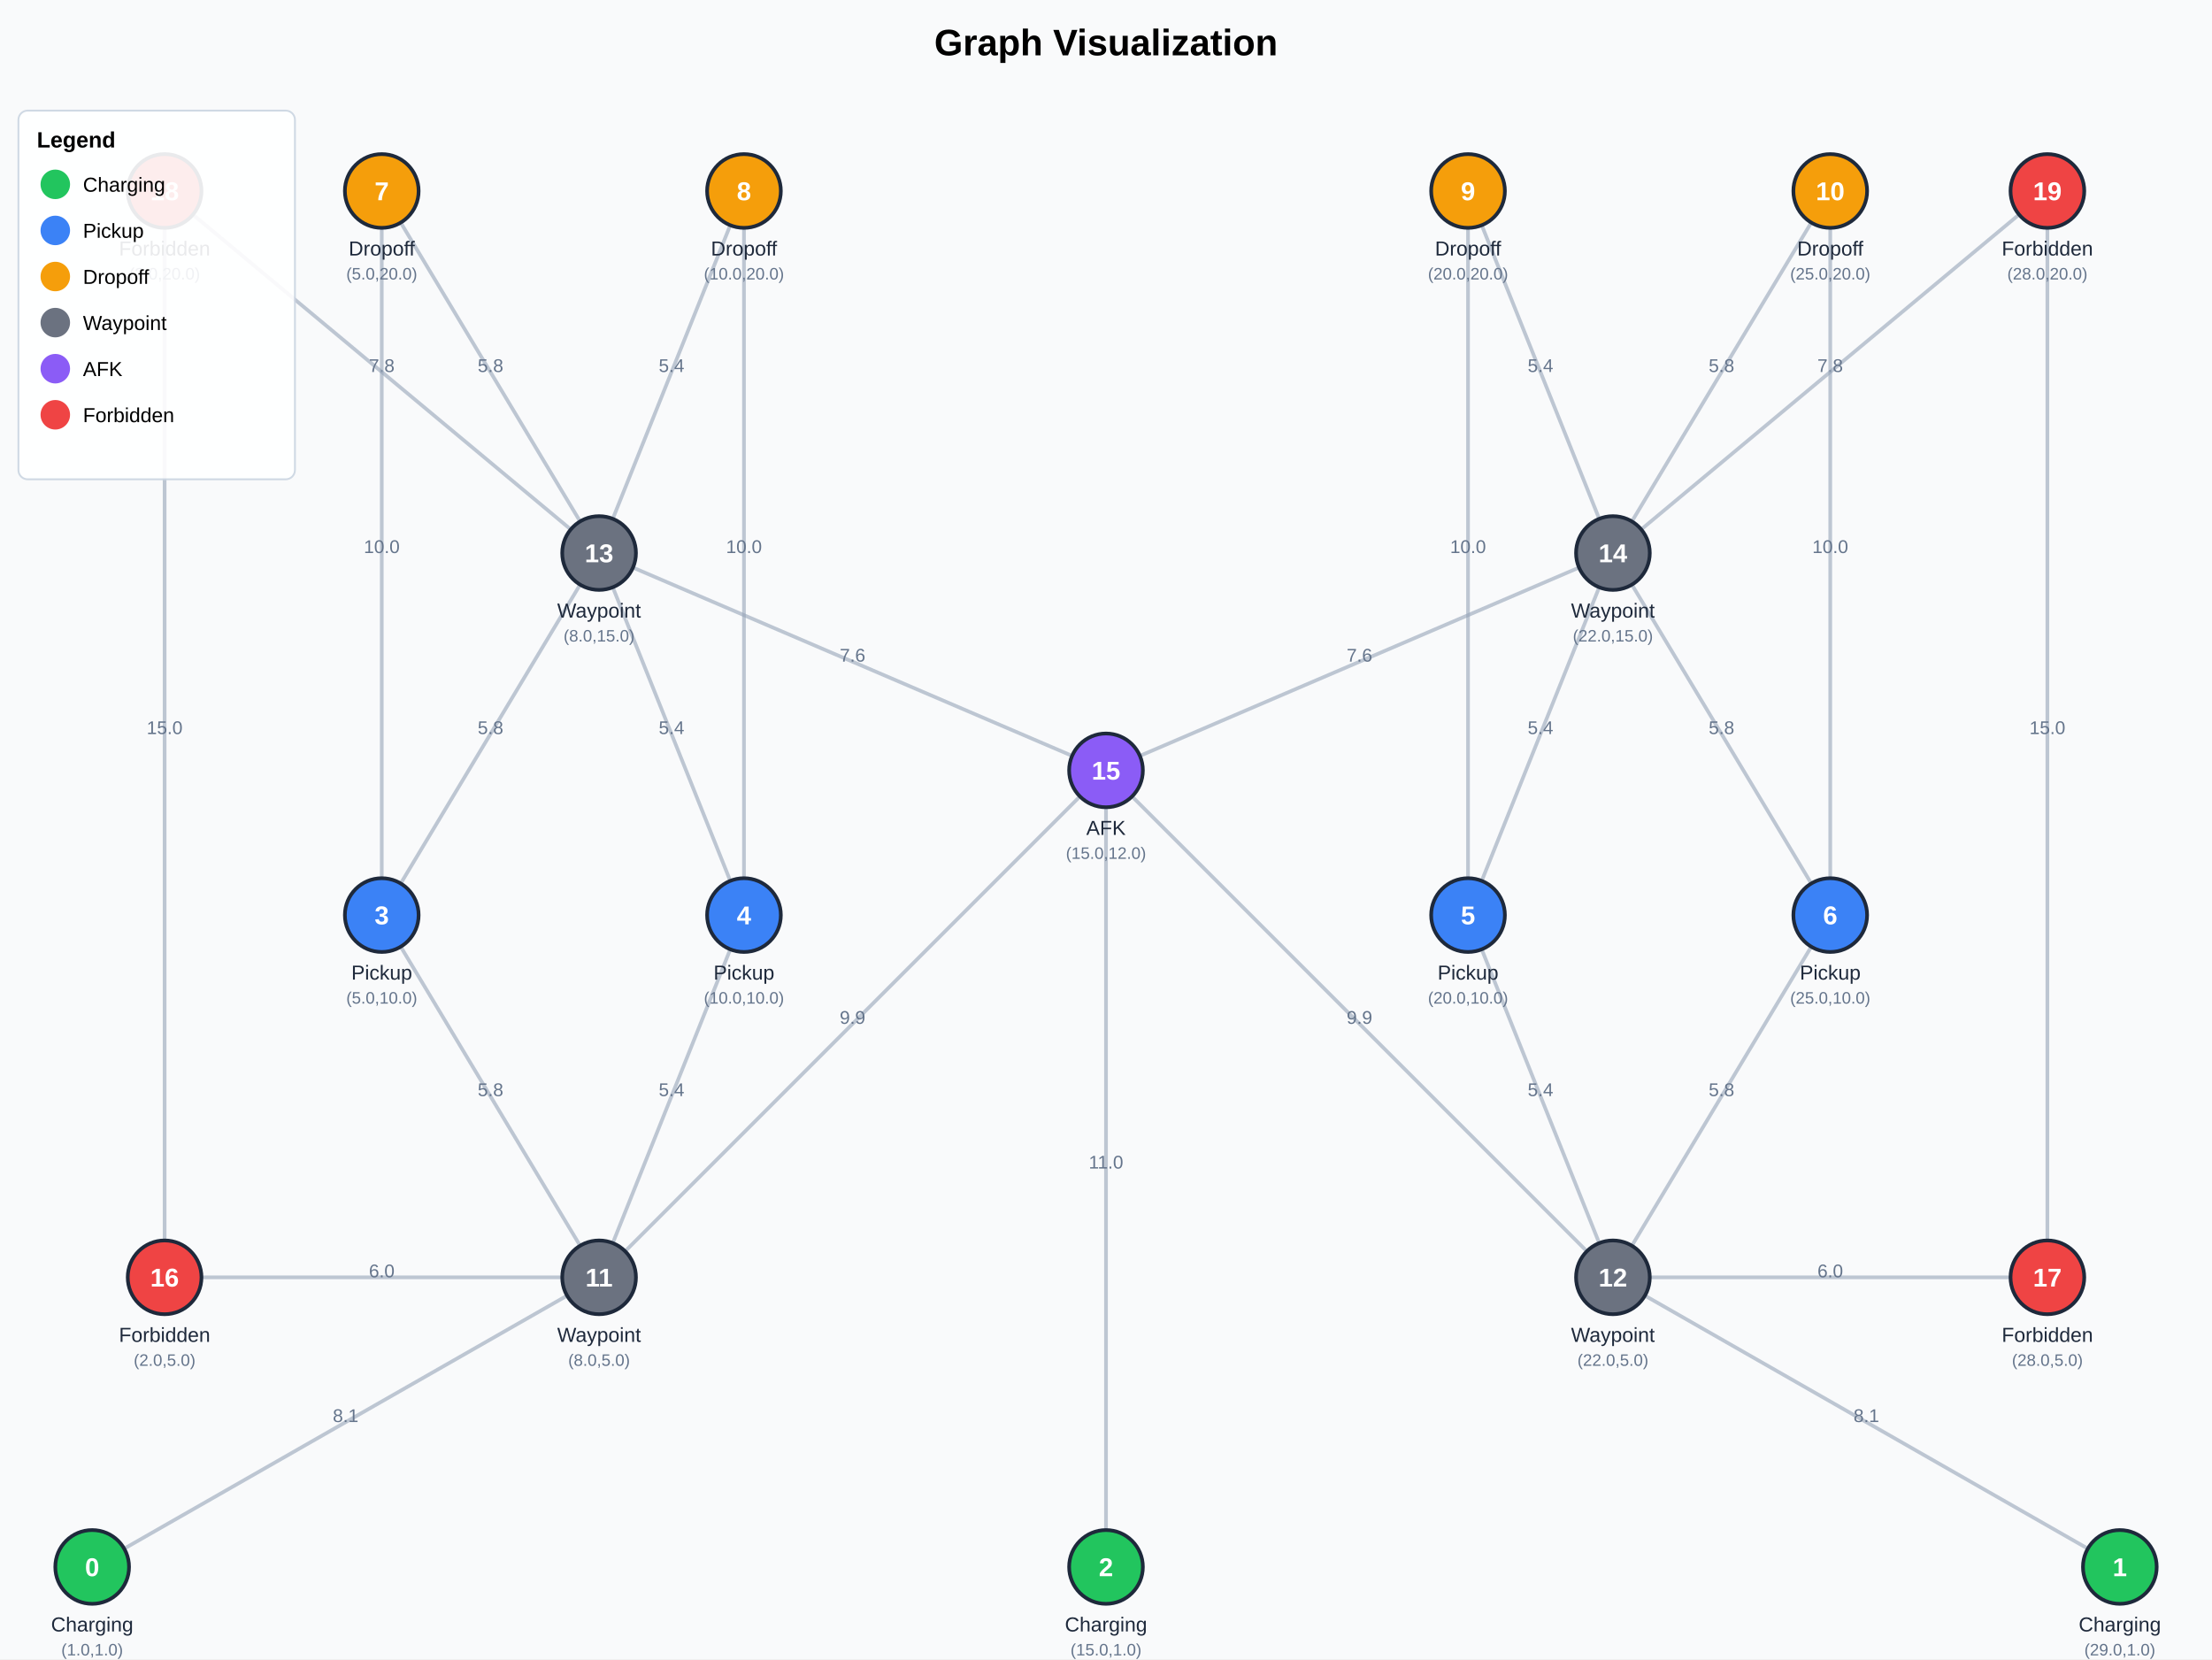
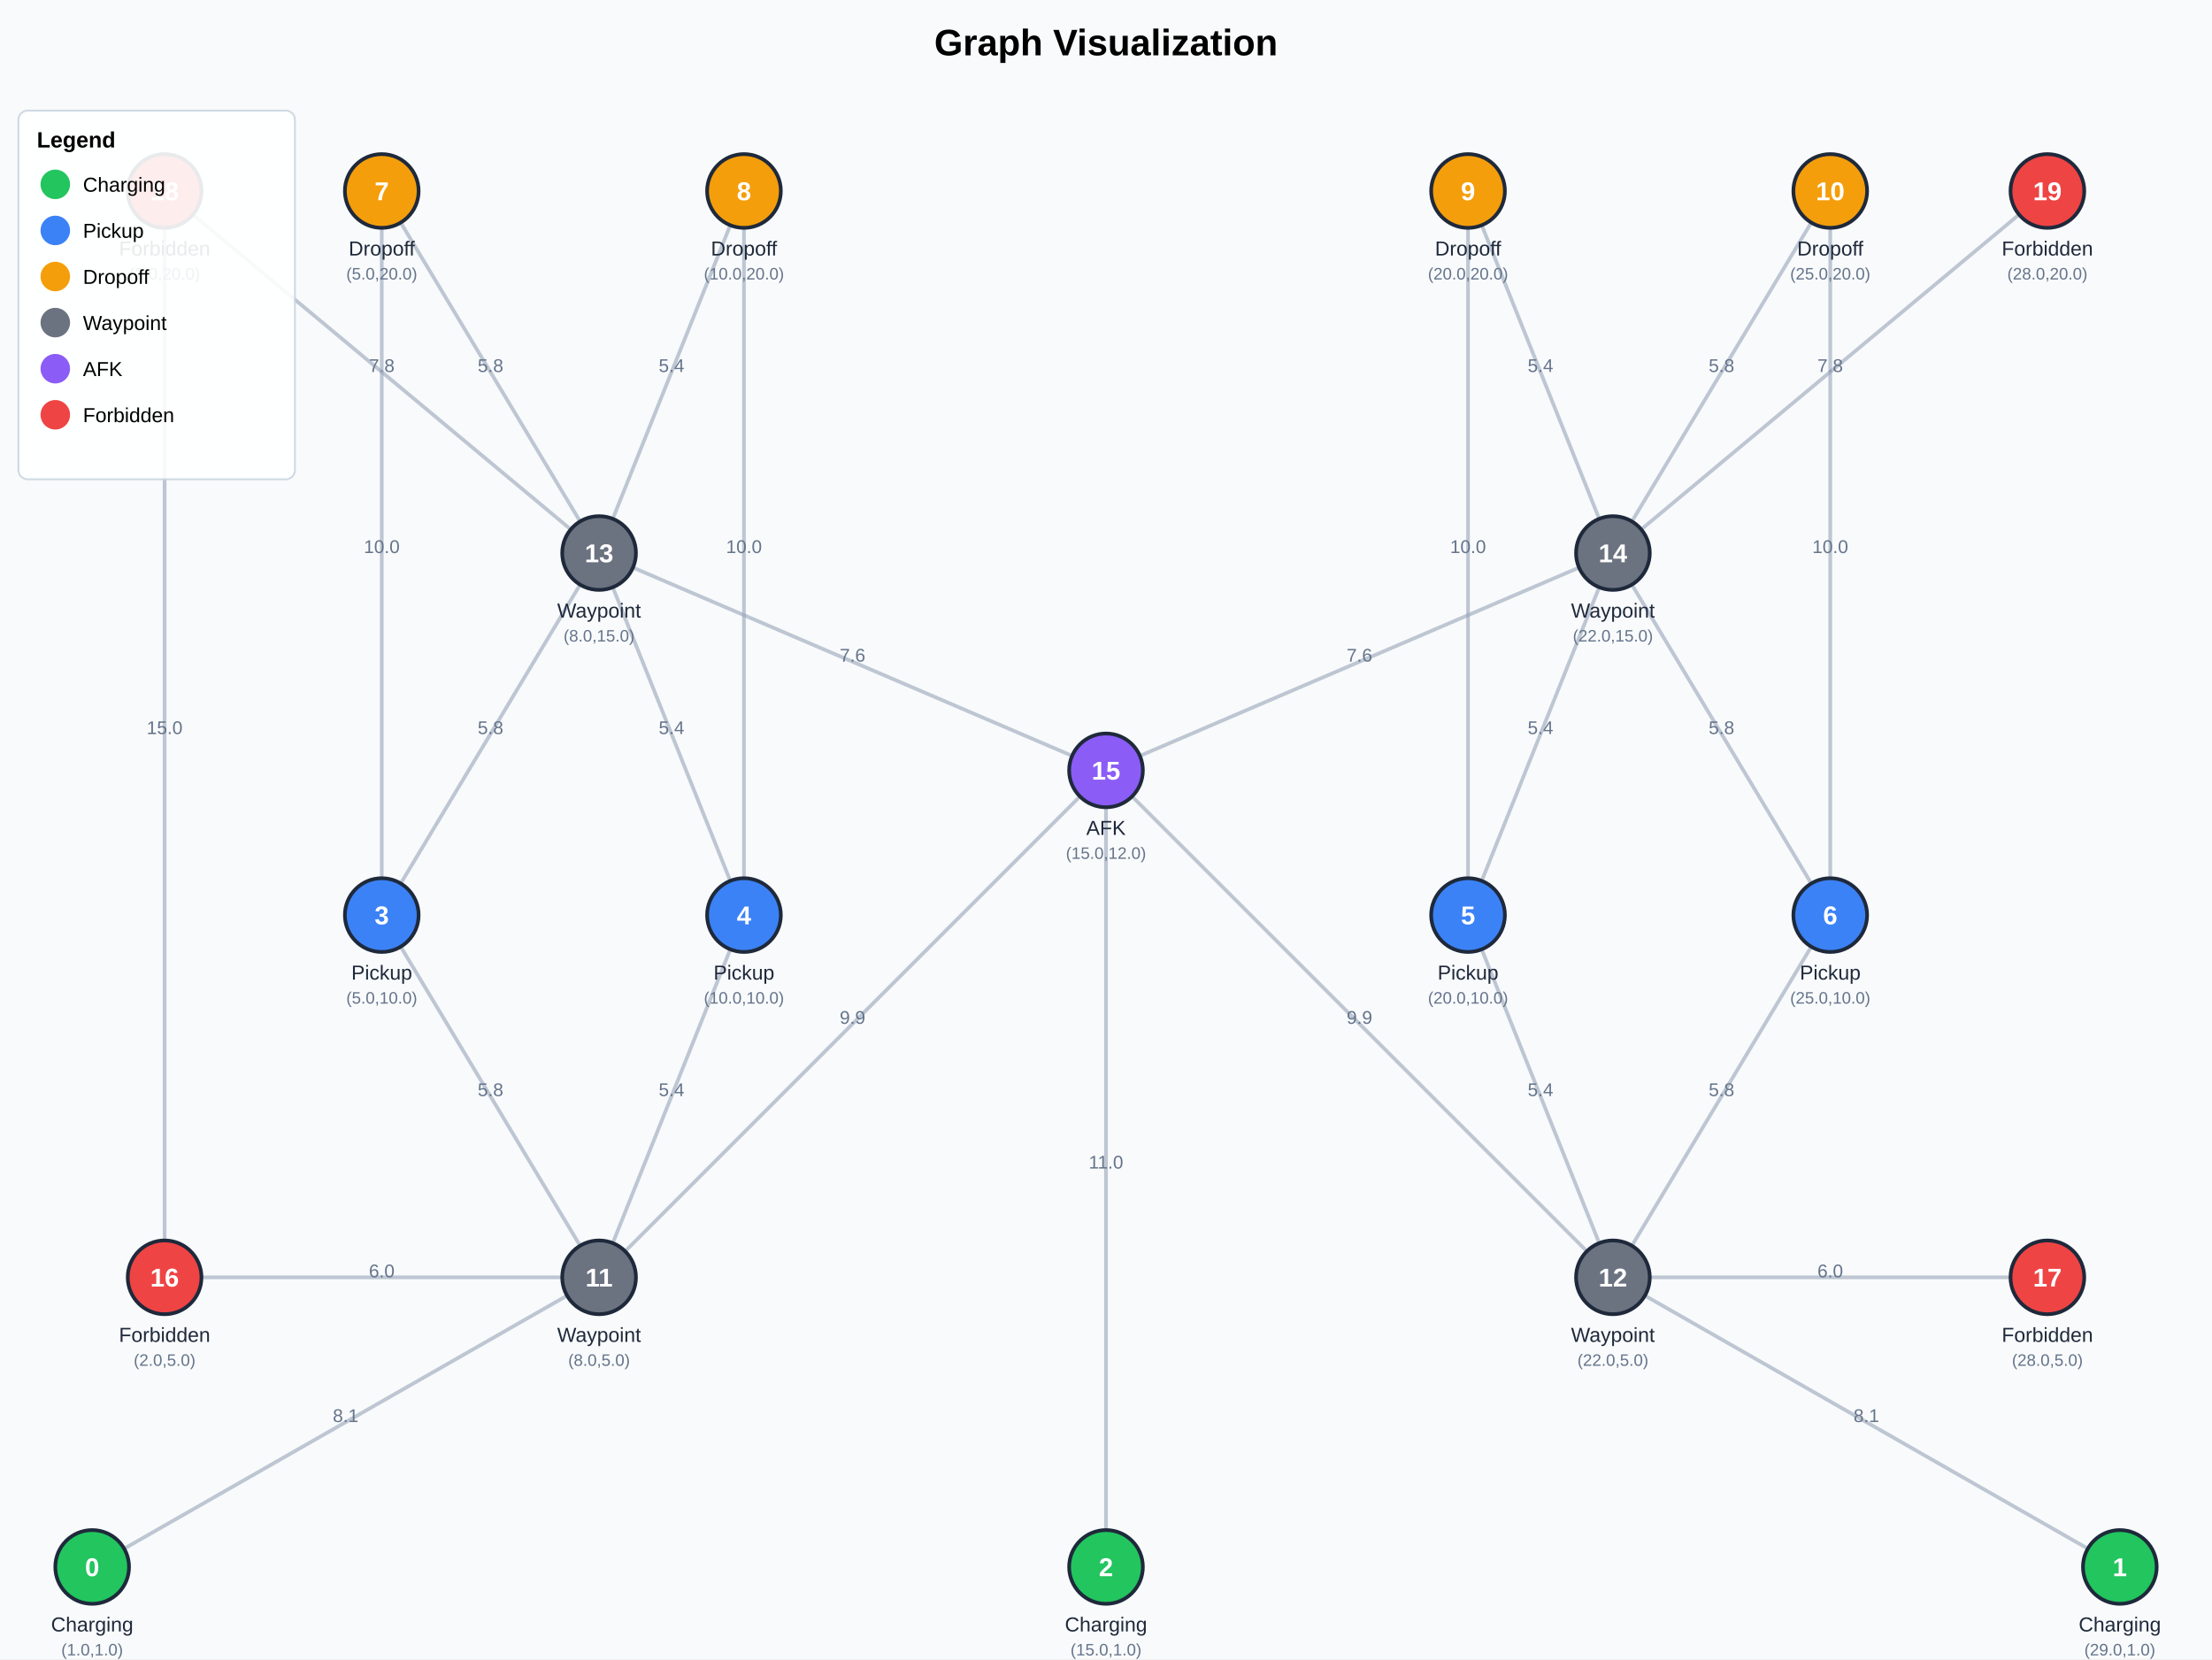
<svg xmlns="http://www.w3.org/2000/svg" width="1200" height="900">
  <rect width="100%" height="100%" fill="#f9fafb" />
  <text x="600" y="30" font-family="Arial" font-size="20" text-anchor="middle" font-weight="bold">Graph Visualization</text>
  <g id="edges">
    <line x1="1110.71" y1="103.571" x2="875" y2="300" stroke="#94a3b8" stroke-width="2" opacity="0.6" />
    <text x="992.857" y="201.786" font-family="Arial" font-size="10" fill="#64748b" text-anchor="middle">7.8</text>
-     <line x1="1110.7" y1="103.6" x2="1110.7" y2="692.9" stroke="#94a3b8" stroke-width="2" opacity="0.6" />
-     <text x="1110.7" y="398.2" font-family="Arial" font-size="10" fill="#64748b" text-anchor="middle">15.0</text>
    <line x1="89.3" y1="103.6" x2="325.0" y2="300.0" stroke="#94a3b8" stroke-width="2" opacity="0.6" />
    <text x="207.1" y="201.8" font-family="Arial" font-size="10" fill="#64748b" text-anchor="middle">7.8</text>
    <line x1="89.3" y1="103.6" x2="89.3" y2="692.9" stroke="#94a3b8" stroke-width="2" opacity="0.6" />
    <text x="89.3" y="398.2" font-family="Arial" font-size="10" fill="#64748b" text-anchor="middle">15.0</text>
    <line x1="1110.7" y1="692.9" x2="875.0" y2="692.9" stroke="#94a3b8" stroke-width="2" opacity="0.6" />
    <text x="992.9" y="692.9" font-family="Arial" font-size="10" fill="#64748b" text-anchor="middle">6.0</text>
    <line x1="89.3" y1="692.9" x2="325.0" y2="692.9" stroke="#94a3b8" stroke-width="2" opacity="0.6" />
    <text x="207.1" y="692.9" font-family="Arial" font-size="10" fill="#64748b" text-anchor="middle">6.0</text>
    <line x1="600.0" y1="417.9" x2="600.0" y2="850.0" stroke="#94a3b8" stroke-width="2" opacity="0.6" />
    <text x="600.0" y="633.9" font-family="Arial" font-size="10" fill="#64748b" text-anchor="middle">11.0</text>
    <line x1="600.0" y1="417.9" x2="325.0" y2="692.9" stroke="#94a3b8" stroke-width="2" opacity="0.6" />
    <text x="462.5" y="555.4" font-family="Arial" font-size="10" fill="#64748b" text-anchor="middle">9.9</text>
    <line x1="600.0" y1="417.9" x2="875.0" y2="692.9" stroke="#94a3b8" stroke-width="2" opacity="0.6" />
    <text x="737.5" y="555.4" font-family="Arial" font-size="10" fill="#64748b" text-anchor="middle">9.9</text>
    <line x1="600.0" y1="417.9" x2="325.0" y2="300.0" stroke="#94a3b8" stroke-width="2" opacity="0.6" />
    <text x="462.5" y="358.9" font-family="Arial" font-size="10" fill="#64748b" text-anchor="middle">7.6</text>
    <line x1="600.0" y1="417.9" x2="875.0" y2="300.0" stroke="#94a3b8" stroke-width="2" opacity="0.6" />
    <text x="737.5" y="358.9" font-family="Arial" font-size="10" fill="#64748b" text-anchor="middle">7.6</text>
    <line x1="875.0" y1="300.0" x2="796.4" y2="496.4" stroke="#94a3b8" stroke-width="2" opacity="0.6" />
    <text x="835.7" y="398.2" font-family="Arial" font-size="10" fill="#64748b" text-anchor="middle">5.4</text>
    <line x1="875.0" y1="300.0" x2="992.9" y2="496.4" stroke="#94a3b8" stroke-width="2" opacity="0.6" />
    <text x="933.9" y="398.2" font-family="Arial" font-size="10" fill="#64748b" text-anchor="middle">5.8</text>
    <line x1="875.0" y1="300.0" x2="796.4" y2="103.6" stroke="#94a3b8" stroke-width="2" opacity="0.6" />
    <text x="835.7" y="201.8" font-family="Arial" font-size="10" fill="#64748b" text-anchor="middle">5.4</text>
    <line x1="875.0" y1="300.0" x2="992.9" y2="103.6" stroke="#94a3b8" stroke-width="2" opacity="0.6" />
    <text x="933.9" y="201.8" font-family="Arial" font-size="10" fill="#64748b" text-anchor="middle">5.8</text>
    <line x1="325.0" y1="300.0" x2="207.1" y2="496.4" stroke="#94a3b8" stroke-width="2" opacity="0.6" />
    <text x="266.1" y="398.2" font-family="Arial" font-size="10" fill="#64748b" text-anchor="middle">5.8</text>
    <line x1="325.0" y1="300.0" x2="403.6" y2="496.4" stroke="#94a3b8" stroke-width="2" opacity="0.6" />
    <text x="364.3" y="398.2" font-family="Arial" font-size="10" fill="#64748b" text-anchor="middle">5.4</text>
    <line x1="325.0" y1="300.0" x2="207.1" y2="103.6" stroke="#94a3b8" stroke-width="2" opacity="0.6" />
    <text x="266.1" y="201.8" font-family="Arial" font-size="10" fill="#64748b" text-anchor="middle">5.8</text>
    <line x1="325.0" y1="300.0" x2="403.6" y2="103.6" stroke="#94a3b8" stroke-width="2" opacity="0.6" />
    <text x="364.3" y="201.8" font-family="Arial" font-size="10" fill="#64748b" text-anchor="middle">5.4</text>
    <line x1="50.0" y1="850.0" x2="325.0" y2="692.9" stroke="#94a3b8" stroke-width="2" opacity="0.6" />
    <text x="187.5" y="771.4" font-family="Arial" font-size="10" fill="#64748b" text-anchor="middle">8.1</text>
    <line x1="1150.0" y1="850.0" x2="875.0" y2="692.9" stroke="#94a3b8" stroke-width="2" opacity="0.6" />
    <text x="1012.5" y="771.4" font-family="Arial" font-size="10" fill="#64748b" text-anchor="middle">8.1</text>
+     <line x1="207.1" y1="496.4" x2="207.1" y2="103.6" stroke="#94a3b8" stroke-width="2" opacity="0.6" />
+     <text x="207.1" y="300.0" font-family="Arial" font-size="10" fill="#64748b" text-anchor="middle">10.0</text>
    <line x1="207.1" y1="496.4" x2="325.0" y2="692.9" stroke="#94a3b8" stroke-width="2" opacity="0.6" />
    <text x="266.1" y="594.6" font-family="Arial" font-size="10" fill="#64748b" text-anchor="middle">5.8</text>
-     <line x1="207.1" y1="496.4" x2="207.1" y2="103.6" stroke="#94a3b8" stroke-width="2" opacity="0.6" />
-     <text x="207.1" y="300.0" font-family="Arial" font-size="10" fill="#64748b" text-anchor="middle">10.0</text>
+     <line x1="403.6" y1="496.4" x2="403.6" y2="103.6" stroke="#94a3b8" stroke-width="2" opacity="0.6" />
+     <text x="403.6" y="300.0" font-family="Arial" font-size="10" fill="#64748b" text-anchor="middle">10.0</text>
    <line x1="403.6" y1="496.4" x2="325.0" y2="692.9" stroke="#94a3b8" stroke-width="2" opacity="0.6" />
    <text x="364.3" y="594.6" font-family="Arial" font-size="10" fill="#64748b" text-anchor="middle">5.4</text>
-     <line x1="403.6" y1="496.4" x2="403.6" y2="103.6" stroke="#94a3b8" stroke-width="2" opacity="0.6" />
-     <text x="403.6" y="300.0" font-family="Arial" font-size="10" fill="#64748b" text-anchor="middle">10.0</text>
+     <line x1="796.4" y1="496.4" x2="796.4" y2="103.6" stroke="#94a3b8" stroke-width="2" opacity="0.6" />
+     <text x="796.4" y="300.0" font-family="Arial" font-size="10" fill="#64748b" text-anchor="middle">10.0</text>
    <line x1="796.4" y1="496.4" x2="875.0" y2="692.9" stroke="#94a3b8" stroke-width="2" opacity="0.6" />
    <text x="835.7" y="594.6" font-family="Arial" font-size="10" fill="#64748b" text-anchor="middle">5.4</text>
-     <line x1="796.4" y1="496.4" x2="796.4" y2="103.6" stroke="#94a3b8" stroke-width="2" opacity="0.6" />
-     <text x="796.4" y="300.0" font-family="Arial" font-size="10" fill="#64748b" text-anchor="middle">10.0</text>
+     <line x1="992.9" y1="496.4" x2="992.9" y2="103.6" stroke="#94a3b8" stroke-width="2" opacity="0.6" />
+     <text x="992.9" y="300.0" font-family="Arial" font-size="10" fill="#64748b" text-anchor="middle">10.0</text>
    <line x1="992.9" y1="496.4" x2="875.0" y2="692.9" stroke="#94a3b8" stroke-width="2" opacity="0.6" />
    <text x="933.9" y="594.6" font-family="Arial" font-size="10" fill="#64748b" text-anchor="middle">5.8</text>
-     <line x1="992.9" y1="496.4" x2="992.9" y2="103.6" stroke="#94a3b8" stroke-width="2" opacity="0.6" />
-     <text x="992.9" y="300.0" font-family="Arial" font-size="10" fill="#64748b" text-anchor="middle">10.0</text>
  </g>
  <g id="nodes">
    <circle cx="1110.7" cy="103.6" r="20" fill="#ef4444" stroke="#1e293b" stroke-width="2" />
    <text x="1110.7" y="108.6" font-family="Arial" font-size="14" font-weight="bold" fill="white" text-anchor="middle">19</text>
    <text x="1110.7" y="138.6" font-family="Arial" font-size="11" fill="#1e293b" text-anchor="middle">Forbidden</text>
    <text x="1110.7" y="151.6" font-family="Arial" font-size="9" fill="#64748b" text-anchor="middle">(28.0,20.0)</text>
    <circle cx="89.3" cy="103.6" r="20" fill="#ef4444" stroke="#1e293b" stroke-width="2" />
    <text x="89.3" y="108.6" font-family="Arial" font-size="14" font-weight="bold" fill="white" text-anchor="middle">18</text>
    <text x="89.3" y="138.6" font-family="Arial" font-size="11" fill="#1e293b" text-anchor="middle">Forbidden</text>
    <text x="89.3" y="151.6" font-family="Arial" font-size="9" fill="#64748b" text-anchor="middle">(2.0,20.0)</text>
    <circle cx="1110.7" cy="692.9" r="20" fill="#ef4444" stroke="#1e293b" stroke-width="2" />
    <text x="1110.7" y="697.9" font-family="Arial" font-size="14" font-weight="bold" fill="white" text-anchor="middle">17</text>
    <text x="1110.7" y="727.9" font-family="Arial" font-size="11" fill="#1e293b" text-anchor="middle">Forbidden</text>
    <text x="1110.7" y="740.9" font-family="Arial" font-size="9" fill="#64748b" text-anchor="middle">(28.0,5.0)</text>
    <circle cx="89.3" cy="692.9" r="20" fill="#ef4444" stroke="#1e293b" stroke-width="2" />
    <text x="89.3" y="697.9" font-family="Arial" font-size="14" font-weight="bold" fill="white" text-anchor="middle">16</text>
    <text x="89.3" y="727.9" font-family="Arial" font-size="11" fill="#1e293b" text-anchor="middle">Forbidden</text>
    <text x="89.3" y="740.9" font-family="Arial" font-size="9" fill="#64748b" text-anchor="middle">(2.0,5.0)</text>
    <circle cx="600.0" cy="417.9" r="20" fill="#8b5cf6" stroke="#1e293b" stroke-width="2" />
    <text x="600.0" y="422.9" font-family="Arial" font-size="14" font-weight="bold" fill="white" text-anchor="middle">15</text>
    <text x="600.0" y="452.9" font-family="Arial" font-size="11" fill="#1e293b" text-anchor="middle">AFK</text>
    <text x="600.0" y="465.9" font-family="Arial" font-size="9" fill="#64748b" text-anchor="middle">(15.0,12.0)</text>
    <circle cx="875.0" cy="300.0" r="20" fill="#6b7280" stroke="#1e293b" stroke-width="2" />
    <text x="875.0" y="305.0" font-family="Arial" font-size="14" font-weight="bold" fill="white" text-anchor="middle">14</text>
    <text x="875.0" y="335.0" font-family="Arial" font-size="11" fill="#1e293b" text-anchor="middle">Waypoint</text>
    <text x="875.0" y="348.0" font-family="Arial" font-size="9" fill="#64748b" text-anchor="middle">(22.0,15.0)</text>
    <circle cx="325.0" cy="300.0" r="20" fill="#6b7280" stroke="#1e293b" stroke-width="2" />
    <text x="325.0" y="305.0" font-family="Arial" font-size="14" font-weight="bold" fill="white" text-anchor="middle">13</text>
    <text x="325.0" y="335.0" font-family="Arial" font-size="11" fill="#1e293b" text-anchor="middle">Waypoint</text>
    <text x="325.0" y="348.0" font-family="Arial" font-size="9" fill="#64748b" text-anchor="middle">(8.0,15.0)</text>
    <circle cx="50.0" cy="850.0" r="20" fill="#22c55e" stroke="#1e293b" stroke-width="2" />
    <text x="50.0" y="855.0" font-family="Arial" font-size="14" font-weight="bold" fill="white" text-anchor="middle">0</text>
    <text x="50.0" y="885.0" font-family="Arial" font-size="11" fill="#1e293b" text-anchor="middle">Charging</text>
    <text x="50.0" y="898.0" font-family="Arial" font-size="9" fill="#64748b" text-anchor="middle">(1.0,1.0)</text>
    <circle cx="1150.0" cy="850.0" r="20" fill="#22c55e" stroke="#1e293b" stroke-width="2" />
    <text x="1150.0" y="855.0" font-family="Arial" font-size="14" font-weight="bold" fill="white" text-anchor="middle">1</text>
    <text x="1150.0" y="885.0" font-family="Arial" font-size="11" fill="#1e293b" text-anchor="middle">Charging</text>
    <text x="1150.0" y="898.0" font-family="Arial" font-size="9" fill="#64748b" text-anchor="middle">(29.0,1.0)</text>
    <circle cx="600.0" cy="850.0" r="20" fill="#22c55e" stroke="#1e293b" stroke-width="2" />
    <text x="600.0" y="855.0" font-family="Arial" font-size="14" font-weight="bold" fill="white" text-anchor="middle">2</text>
    <text x="600.0" y="885.0" font-family="Arial" font-size="11" fill="#1e293b" text-anchor="middle">Charging</text>
    <text x="600.0" y="898.0" font-family="Arial" font-size="9" fill="#64748b" text-anchor="middle">(15.0,1.0)</text>
    <circle cx="207.1" cy="496.4" r="20" fill="#3b82f6" stroke="#1e293b" stroke-width="2" />
    <text x="207.1" y="501.4" font-family="Arial" font-size="14" font-weight="bold" fill="white" text-anchor="middle">3</text>
    <text x="207.1" y="531.4" font-family="Arial" font-size="11" fill="#1e293b" text-anchor="middle">Pickup</text>
    <text x="207.1" y="544.4" font-family="Arial" font-size="9" fill="#64748b" text-anchor="middle">(5.0,10.0)</text>
    <circle cx="403.6" cy="496.4" r="20" fill="#3b82f6" stroke="#1e293b" stroke-width="2" />
    <text x="403.6" y="501.4" font-family="Arial" font-size="14" font-weight="bold" fill="white" text-anchor="middle">4</text>
    <text x="403.6" y="531.4" font-family="Arial" font-size="11" fill="#1e293b" text-anchor="middle">Pickup</text>
    <text x="403.6" y="544.4" font-family="Arial" font-size="9" fill="#64748b" text-anchor="middle">(10.0,10.0)</text>
    <circle cx="796.4" cy="496.4" r="20" fill="#3b82f6" stroke="#1e293b" stroke-width="2" />
    <text x="796.4" y="501.4" font-family="Arial" font-size="14" font-weight="bold" fill="white" text-anchor="middle">5</text>
    <text x="796.4" y="531.4" font-family="Arial" font-size="11" fill="#1e293b" text-anchor="middle">Pickup</text>
    <text x="796.4" y="544.4" font-family="Arial" font-size="9" fill="#64748b" text-anchor="middle">(20.0,10.0)</text>
    <circle cx="992.9" cy="496.4" r="20" fill="#3b82f6" stroke="#1e293b" stroke-width="2" />
    <text x="992.9" y="501.4" font-family="Arial" font-size="14" font-weight="bold" fill="white" text-anchor="middle">6</text>
    <text x="992.9" y="531.4" font-family="Arial" font-size="11" fill="#1e293b" text-anchor="middle">Pickup</text>
    <text x="992.9" y="544.4" font-family="Arial" font-size="9" fill="#64748b" text-anchor="middle">(25.0,10.0)</text>
    <circle cx="207.1" cy="103.6" r="20" fill="#f59e0b" stroke="#1e293b" stroke-width="2" />
    <text x="207.1" y="108.6" font-family="Arial" font-size="14" font-weight="bold" fill="white" text-anchor="middle">7</text>
    <text x="207.1" y="138.6" font-family="Arial" font-size="11" fill="#1e293b" text-anchor="middle">Dropoff</text>
    <text x="207.1" y="151.6" font-family="Arial" font-size="9" fill="#64748b" text-anchor="middle">(5.0,20.0)</text>
    <circle cx="403.6" cy="103.6" r="20" fill="#f59e0b" stroke="#1e293b" stroke-width="2" />
    <text x="403.6" y="108.6" font-family="Arial" font-size="14" font-weight="bold" fill="white" text-anchor="middle">8</text>
    <text x="403.6" y="138.6" font-family="Arial" font-size="11" fill="#1e293b" text-anchor="middle">Dropoff</text>
    <text x="403.6" y="151.6" font-family="Arial" font-size="9" fill="#64748b" text-anchor="middle">(10.0,20.0)</text>
    <circle cx="796.4" cy="103.6" r="20" fill="#f59e0b" stroke="#1e293b" stroke-width="2" />
    <text x="796.4" y="108.6" font-family="Arial" font-size="14" font-weight="bold" fill="white" text-anchor="middle">9</text>
    <text x="796.4" y="138.6" font-family="Arial" font-size="11" fill="#1e293b" text-anchor="middle">Dropoff</text>
    <text x="796.4" y="151.6" font-family="Arial" font-size="9" fill="#64748b" text-anchor="middle">(20.0,20.0)</text>
    <circle cx="992.9" cy="103.6" r="20" fill="#f59e0b" stroke="#1e293b" stroke-width="2" />
    <text x="992.9" y="108.6" font-family="Arial" font-size="14" font-weight="bold" fill="white" text-anchor="middle">10</text>
    <text x="992.9" y="138.6" font-family="Arial" font-size="11" fill="#1e293b" text-anchor="middle">Dropoff</text>
    <text x="992.9" y="151.6" font-family="Arial" font-size="9" fill="#64748b" text-anchor="middle">(25.0,20.0)</text>
    <circle cx="325.0" cy="692.9" r="20" fill="#6b7280" stroke="#1e293b" stroke-width="2" />
    <text x="325.0" y="697.9" font-family="Arial" font-size="14" font-weight="bold" fill="white" text-anchor="middle">11</text>
    <text x="325.0" y="727.9" font-family="Arial" font-size="11" fill="#1e293b" text-anchor="middle">Waypoint</text>
    <text x="325.0" y="740.9" font-family="Arial" font-size="9" fill="#64748b" text-anchor="middle">(8.0,5.0)</text>
    <circle cx="875.0" cy="692.9" r="20" fill="#6b7280" stroke="#1e293b" stroke-width="2" />
    <text x="875.0" y="697.9" font-family="Arial" font-size="14" font-weight="bold" fill="white" text-anchor="middle">12</text>
    <text x="875.0" y="727.9" font-family="Arial" font-size="11" fill="#1e293b" text-anchor="middle">Waypoint</text>
    <text x="875.0" y="740.9" font-family="Arial" font-size="9" fill="#64748b" text-anchor="middle">(22.0,5.0)</text>
  </g>
  <g id="legend">
    <rect x="10" y="60" width="150" height="200" fill="white" stroke="#cbd5e1" stroke-width="1" opacity="0.9" rx="5" />
    <text x="20" y="80" font-family="Arial" font-size="12" font-weight="bold">Legend</text>
    <circle cx="30" cy="100" r="8" fill="#22c55e" />
    <text x="45" y="104" font-family="Arial" font-size="11">Charging</text>
    <circle cx="30" cy="125" r="8" fill="#3b82f6" />
    <text x="45" y="129" font-family="Arial" font-size="11">Pickup</text>
    <circle cx="30" cy="150" r="8" fill="#f59e0b" />
    <text x="45" y="154" font-family="Arial" font-size="11">Dropoff</text>
    <circle cx="30" cy="175" r="8" fill="#6b7280" />
    <text x="45" y="179" font-family="Arial" font-size="11">Waypoint</text>
    <circle cx="30" cy="200" r="8" fill="#8b5cf6" />
    <text x="45" y="204" font-family="Arial" font-size="11">AFK</text>
    <circle cx="30" cy="225" r="8" fill="#ef4444" />
    <text x="45" y="229" font-family="Arial" font-size="11">Forbidden</text>
  </g>
</svg>
